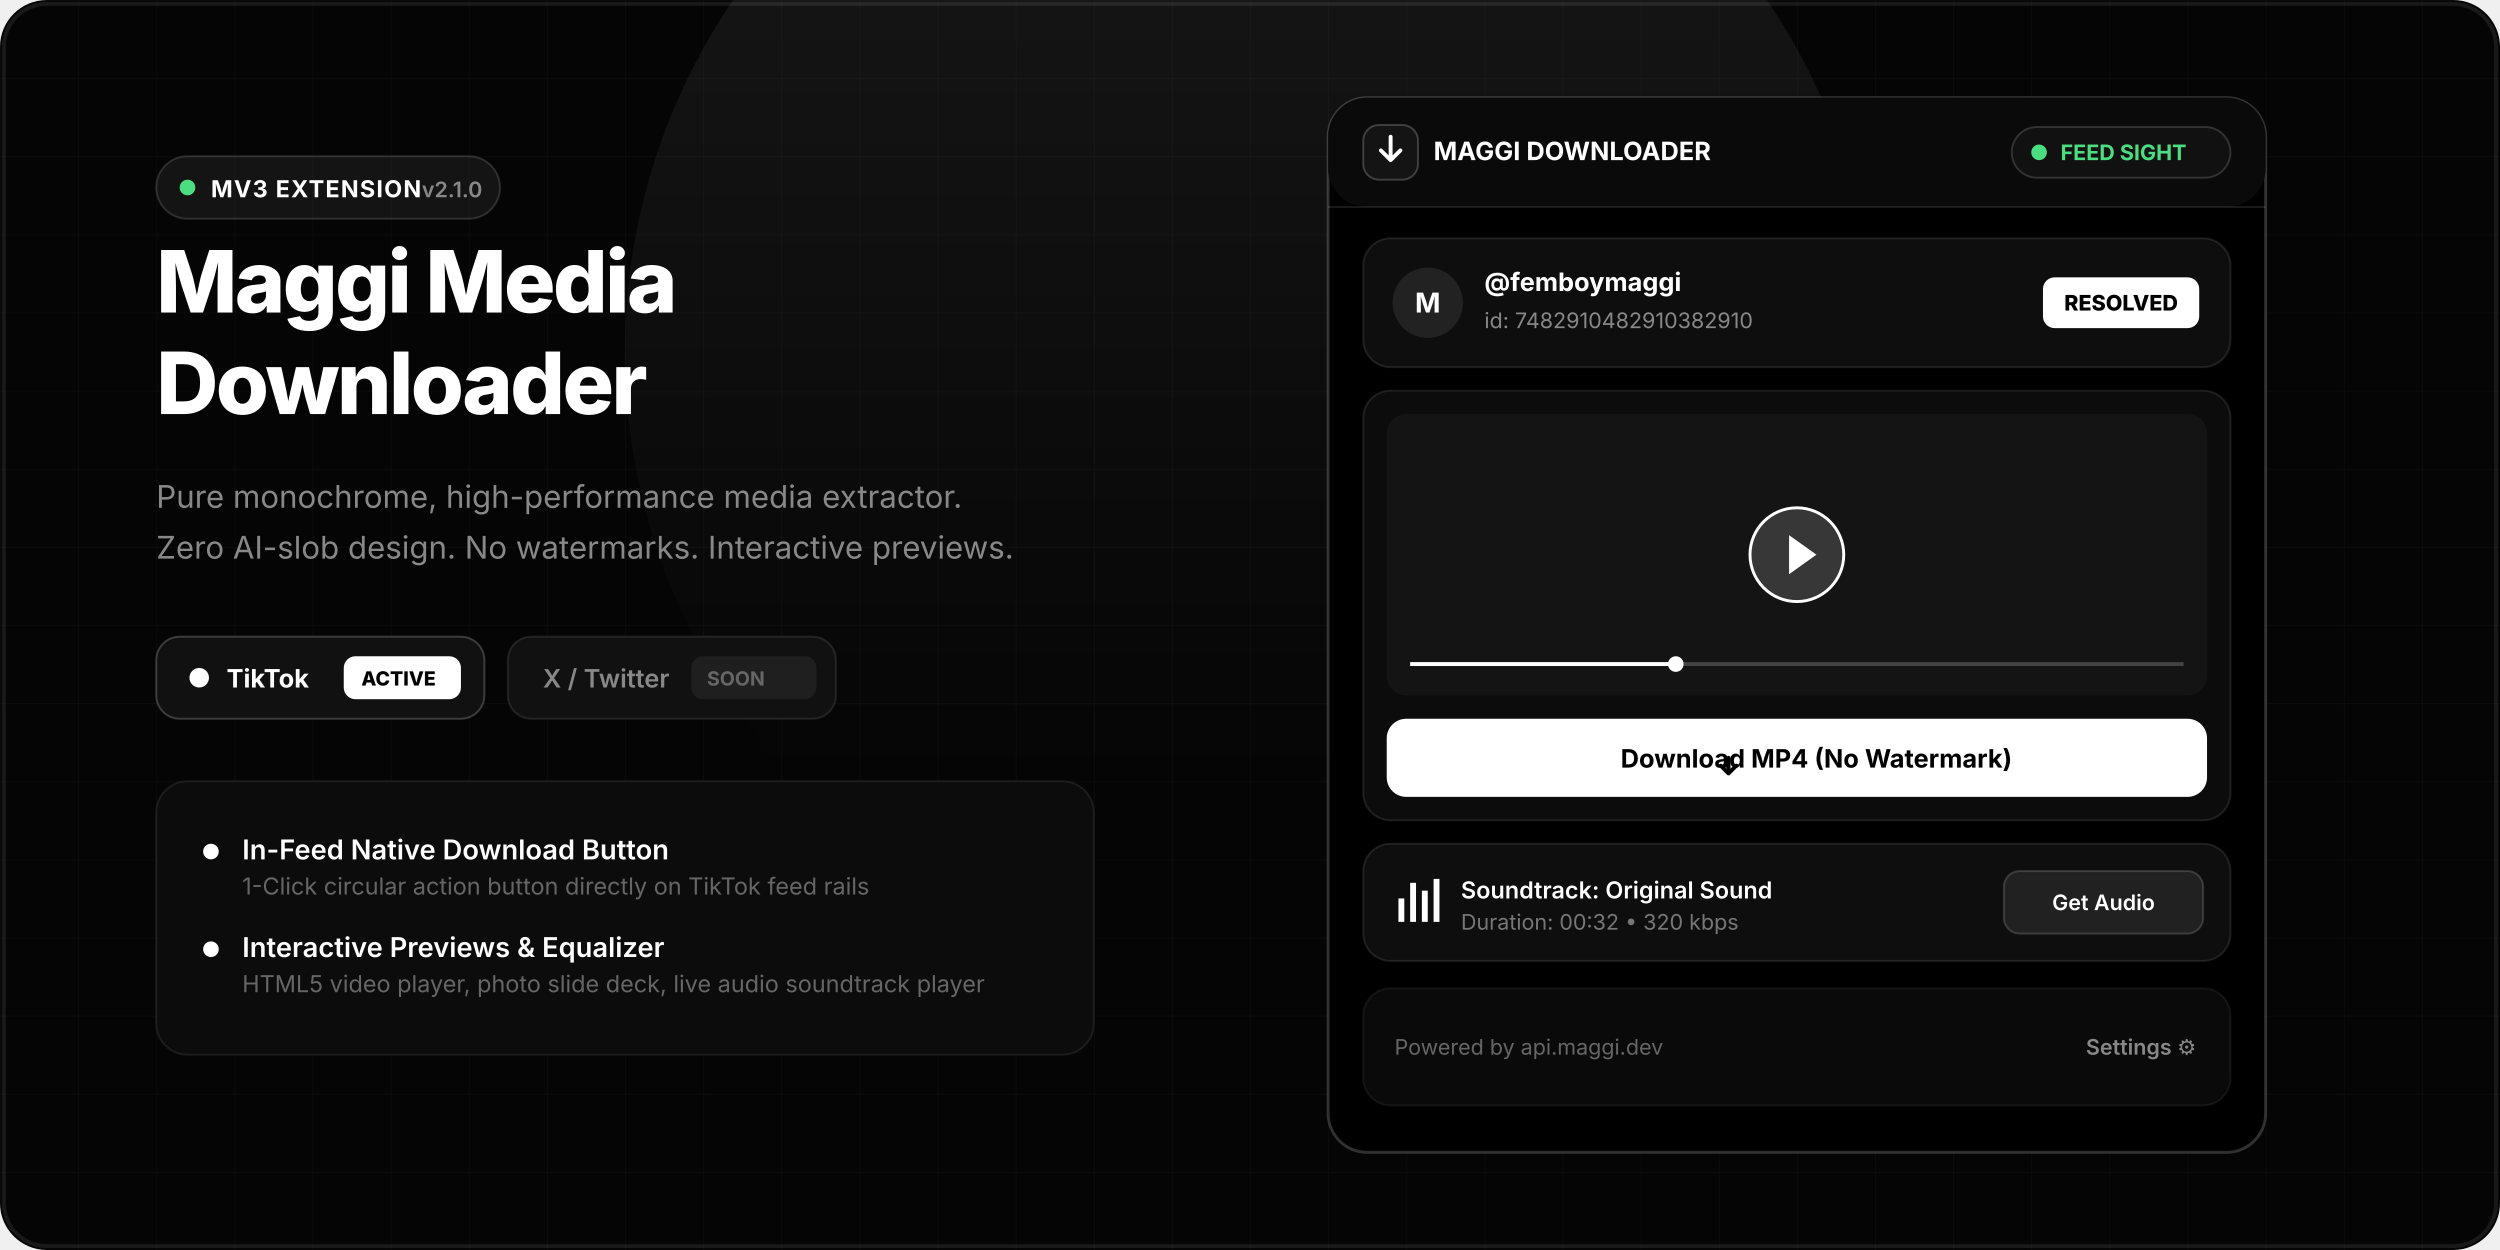
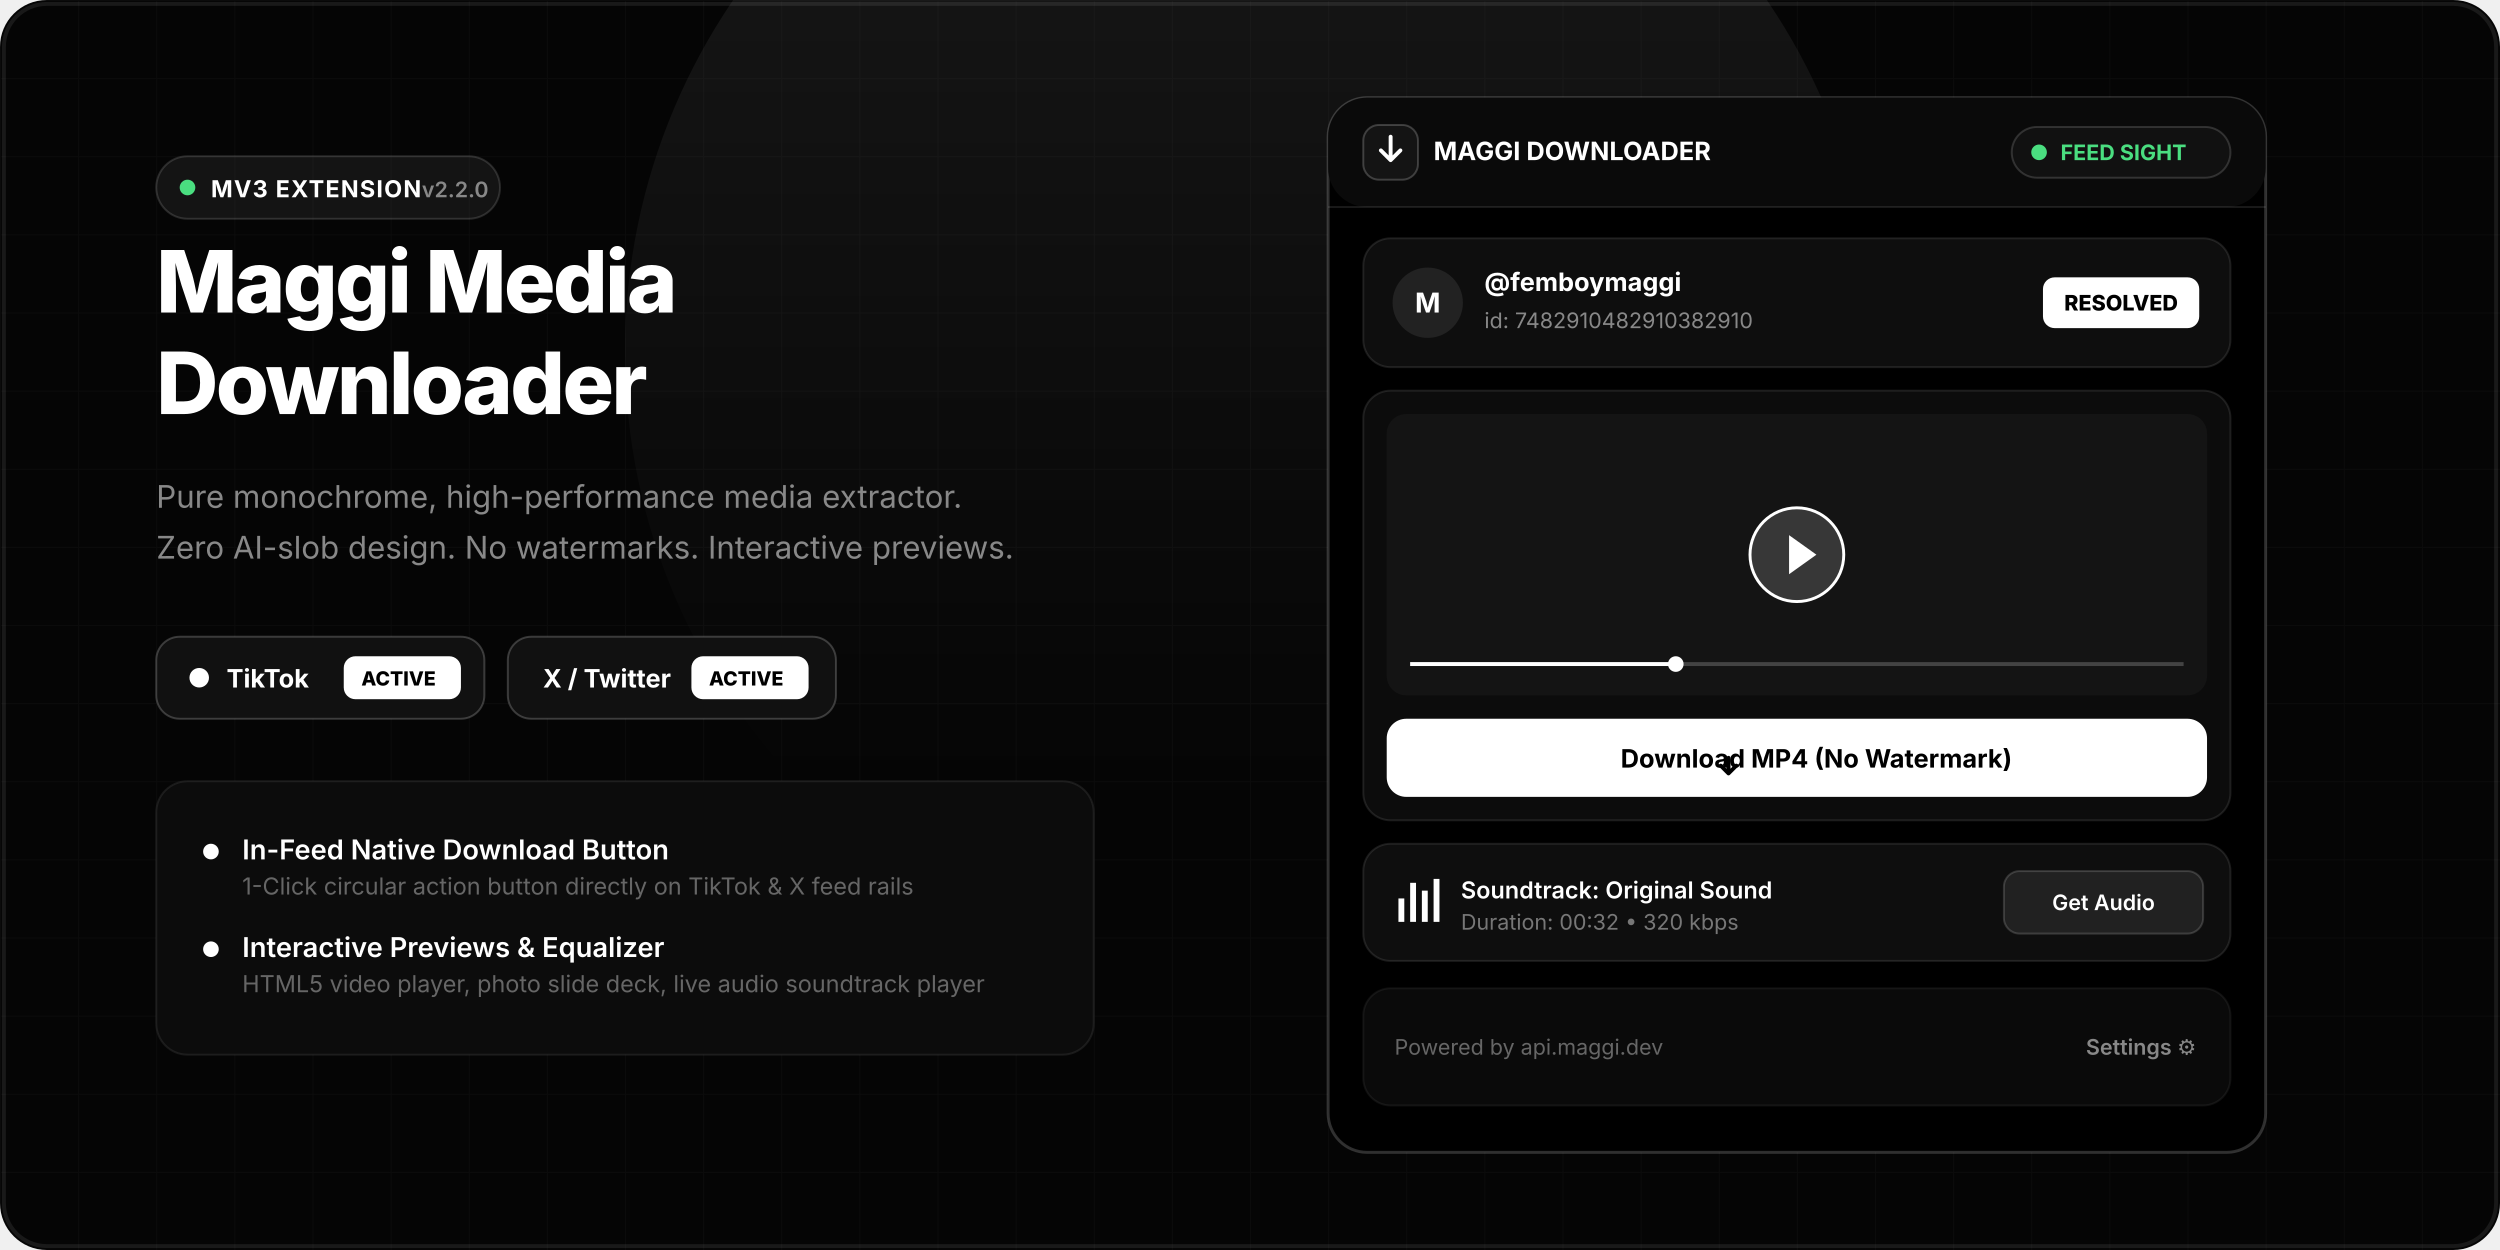
<svg xmlns="http://www.w3.org/2000/svg" width="1280" height="640" viewBox="0 0 1280 640" fill="none">
  <rect width="1280" height="640" rx="24" fill="#050505" />
  <rect x="2" y="2" width="1276" height="636" rx="22" stroke="rgba(255,255,255,0.08)" stroke-width="2" />
  <defs>
    <pattern id="grid" width="40" height="40" patternUnits="userSpaceOnUse">
      <path d="M 40 0 L 0 0 0 40" fill="none" stroke="rgba(255,255,255,0.025)" stroke-width="1" />
    </pattern>
    <linearGradient id="glow" x1="640" y1="0" x2="640" y2="400" gradientUnits="userSpaceOnUse">
      <stop stop-color="#ffffff" stop-opacity="0.06" />
      <stop offset="1" stop-color="#ffffff" stop-opacity="0" />
    </linearGradient>
  </defs>
  <rect width="1280" height="640" fill="url(#grid)" />
  <circle cx="640" cy="180" r="320" fill="url(#glow)" />
  <g transform="translate(80, 80)">
    <rect x="0" y="0" width="176" height="32" rx="16" fill="rgba(255,255,255,0.06)" stroke="rgba(255,255,255,0.14)" />
    <circle cx="16" cy="16" r="4" fill="#4ade80" />
    <text x="28" y="21" fill="#ffffff" font-family="-apple-system, BlinkMacSystemFont, 'Segoe UI', sans-serif" font-size="12" font-weight="700" letter-spacing="0.05em">MV3 EXTENSION</text>
-     <text x="136" y="21" fill="#888888" font-family="-apple-system, BlinkMacSystemFont, 'Segoe UI', sans-serif" font-size="11" font-weight="600">v2.1.0</text>
+     <text x="136" y="21" fill="#888888" font-family="-apple-system, BlinkMacSystemFont, 'Segoe UI', sans-serif" font-size="11" font-weight="600">v2.2.0</text>
    <text x="0" y="80" fill="#ffffff" font-family="-apple-system, BlinkMacSystemFont, 'Segoe UI', sans-serif" font-size="44" font-weight="800" letter-spacing="-0.03em">Maggi Media</text>
    <text x="0" y="132" fill="#ffffff" font-family="-apple-system, BlinkMacSystemFont, 'Segoe UI', sans-serif" font-size="44" font-weight="800" letter-spacing="-0.03em">Downloader</text>
    <text x="0" y="180" fill="#888888" font-family="-apple-system, BlinkMacSystemFont, 'Segoe UI', sans-serif" font-size="16" font-weight="400">Pure monochrome, high-performance media extractor.</text>
    <text x="0" y="206" fill="#888888" font-family="-apple-system, BlinkMacSystemFont, 'Segoe UI', sans-serif" font-size="16" font-weight="400">Zero AI-slob design. No watermarks. Interactive previews.</text>
    <g transform="translate(0, 246)">
      <rect x="0" y="0" width="168" height="42" rx="12" fill="#111111" stroke="rgba(255,255,255,0.2)" />
      <circle cx="22" cy="21" r="5" fill="#ffffff" />
      <text x="36" y="26" fill="#ffffff" font-family="-apple-system, BlinkMacSystemFont, 'Segoe UI', sans-serif" font-size="13" font-weight="700">TikTok</text>
      <rect x="96" y="10" width="60" height="22" rx="6" fill="#ffffff" />
      <text x="105" y="25" fill="#000000" font-family="-apple-system, BlinkMacSystemFont, 'Segoe UI', sans-serif" font-size="10" font-weight="800">ACTIVE</text>
-       <rect x="180" y="0" width="168" height="42" rx="12" fill="#111111" stroke="rgba(255,255,255,0.1)" />
-       <text x="198" y="26" fill="#888888" font-family="-apple-system, BlinkMacSystemFont, 'Segoe UI', sans-serif" font-size="13" font-weight="600">X / Twitter</text>
-       <rect x="274" y="10" width="64" height="22" rx="6" fill="rgba(255,255,255,0.06)" />
-       <text x="282" y="25" fill="#666666" font-family="-apple-system, BlinkMacSystemFont, 'Segoe UI', sans-serif" font-size="10" font-weight="700">SOON</text>
+       <rect x="180" y="0" width="168" height="42" rx="12" fill="#111111" stroke="rgba(255,255,255,0.2)" />
+       <text x="198" y="26" fill="#ffffff" font-family="-apple-system, BlinkMacSystemFont, 'Segoe UI', sans-serif" font-size="13" font-weight="700">X / Twitter</text>
+       <rect x="274" y="10" width="60" height="22" rx="6" fill="#ffffff" />
+       <text x="283" y="25" fill="#000000" font-family="-apple-system, BlinkMacSystemFont, 'Segoe UI', sans-serif" font-size="10" font-weight="800">ACTIVE</text>
    </g>
    <g transform="translate(0, 320)">
      <rect x="0" y="0" width="480" height="140" rx="16" fill="#0c0c0c" stroke="rgba(255,255,255,0.08)" />
      <circle cx="28" cy="36" r="4" fill="#ffffff" />
      <text x="44" y="40" fill="#ffffff" font-family="-apple-system, BlinkMacSystemFont, 'Segoe UI', sans-serif" font-size="14" font-weight="600">In-Feed Native Download Button</text>
-       <text x="44" y="58" fill="#666666" font-family="-apple-system, BlinkMacSystemFont, 'Segoe UI', sans-serif" font-size="12">1-Click circular action button directly on TikTok feed rails</text>
+       <text x="44" y="58" fill="#666666" font-family="-apple-system, BlinkMacSystemFont, 'Segoe UI', sans-serif" font-size="12">1-Click circular action button directly on TikTok &amp; X feed rails</text>
      <circle cx="28" cy="86" r="4" fill="#ffffff" />
      <text x="44" y="90" fill="#ffffff" font-family="-apple-system, BlinkMacSystemFont, 'Segoe UI', sans-serif" font-size="14" font-weight="600">Interactive Previews &amp; Equalizer</text>
      <text x="44" y="108" fill="#666666" font-family="-apple-system, BlinkMacSystemFont, 'Segoe UI', sans-serif" font-size="12">HTML5 video player, photo slide deck, live audio soundtrack player</text>
    </g>
  </g>
  <g transform="translate(680, 50)">
    <rect x="0" y="0" width="480" height="540" rx="20" fill="#000000" stroke="rgba(255,255,255,0.18)" stroke-width="1.5" />
    <rect x="0" y="0" width="480" height="56" rx="20" fill="#0a0a0a" />
    <line x1="0" y1="56" x2="480" y2="56" stroke="rgba(255,255,255,0.1)" stroke-width="1" />
    <rect x="18" y="14" width="28" height="28" rx="8" fill="#141414" stroke="rgba(255,255,255,0.2)" />
    <path d="M 32 20 L 32 32 M 27 27 L 32 32 L 37 27" stroke="#ffffff" stroke-width="2" stroke-linecap="round" stroke-linejoin="round" />
    <text x="54" y="32" fill="#ffffff" font-family="-apple-system, BlinkMacSystemFont, 'Segoe UI', sans-serif" font-size="13" font-weight="700">MAGGI DOWNLOADER</text>
    <rect x="350" y="15" width="112" height="26" rx="13" fill="#111111" stroke="rgba(255,255,255,0.15)" />
    <circle cx="364" cy="28" r="4" fill="#4ade80" />
    <text x="375" y="32" fill="#4ade80" font-family="-apple-system, BlinkMacSystemFont, 'Segoe UI', sans-serif" font-size="11" font-weight="700">FEED SIGHT</text>
    <g transform="translate(18, 72)">
      <rect x="0" y="0" width="444" height="66" rx="14" fill="#0e0e0e" stroke="rgba(255,255,255,0.1)" />
      <circle cx="33" cy="33" r="18" fill="#222222" />
      <text x="33" y="38" text-anchor="middle" fill="#ffffff" font-family="-apple-system, BlinkMacSystemFont, 'Segoe UI', sans-serif" font-size="14" font-weight="700">M</text>
      <text x="62" y="27" fill="#ffffff" font-family="-apple-system, BlinkMacSystemFont, 'Segoe UI', sans-serif" font-size="13" font-weight="700">@femboymaggi</text>
      <text x="62" y="46" fill="#888888" font-family="-apple-system, BlinkMacSystemFont, 'Segoe UI', sans-serif" font-size="11">id: 7482910482910382910</text>
      <rect x="348" y="20" width="80" height="26" rx="6" fill="#ffffff" />
      <text x="388" y="37" text-anchor="middle" fill="#000000" font-family="-apple-system, BlinkMacSystemFont, 'Segoe UI', sans-serif" font-size="11" font-weight="800">RESOLVED</text>
    </g>
    <g transform="translate(18, 150)">
      <rect x="0" y="0" width="444" height="220" rx="14" fill="#0c0c0c" stroke="rgba(255,255,255,0.1)" />
      <rect x="12" y="12" width="420" height="144" rx="10" fill="#141414" />
      <circle cx="222" cy="84" r="24" fill="rgba(255,255,255,0.15)" stroke="#ffffff" stroke-width="1.5" />
      <polygon points="218,74 232,84 218,94" fill="#ffffff" />
      <line x1="24" y1="140" x2="420" y2="140" stroke="rgba(255,255,255,0.2)" stroke-width="2" />
      <line x1="24" y1="140" x2="160" y2="140" stroke="#ffffff" stroke-width="2" />
      <circle cx="160" cy="140" r="4" fill="#ffffff" />
      <g transform="translate(12, 168)">
        <rect x="0" y="0" width="420" height="40" rx="10" fill="#ffffff" />
        <path d="M 175 20 L 175 28 M 171 24 L 175 28 L 179 24" stroke="#000000" stroke-width="2" stroke-linecap="round" stroke-linejoin="round" />
        <text x="220" y="25" text-anchor="middle" fill="#000000" font-family="-apple-system, BlinkMacSystemFont, 'Segoe UI', sans-serif" font-size="13" font-weight="700">Download MP4 (No Watermark)</text>
      </g>
    </g>
    <g transform="translate(18, 382)">
      <rect x="0" y="0" width="444" height="60" rx="14" fill="#0e0e0e" stroke="rgba(255,255,255,0.1)" />
      <rect x="18" y="28" width="3" height="12" fill="#ffffff" />
      <rect x="24" y="20" width="3" height="20" fill="#ffffff" />
      <rect x="30" y="24" width="3" height="16" fill="#ffffff" />
      <rect x="36" y="18" width="3" height="22" fill="#ffffff" />
      <text x="50" y="28" fill="#ffffff" font-family="-apple-system, BlinkMacSystemFont, 'Segoe UI', sans-serif" font-size="12" font-weight="600">Soundtrack: Original Sound</text>
      <text x="50" y="44" fill="#777777" font-family="-apple-system, BlinkMacSystemFont, 'Segoe UI', sans-serif" font-size="11">Duration: 00:32 • 320 kbps</text>
      <rect x="328" y="14" width="102" height="32" rx="8" fill="rgba(255,255,255,0.08)" stroke="rgba(255,255,255,0.16)" />
      <text x="379" y="34" text-anchor="middle" fill="#ffffff" font-family="-apple-system, BlinkMacSystemFont, 'Segoe UI', sans-serif" font-size="11" font-weight="600">Get Audio</text>
    </g>
    <g transform="translate(18, 456)">
      <rect x="0" y="0" width="444" height="60" rx="14" fill="#0a0a0a" stroke="rgba(255,255,255,0.06)" />
      <text x="16" y="34" fill="#666666" font-family="-apple-system, BlinkMacSystemFont, 'Segoe UI', sans-serif" font-size="11">Powered by api.maggi.dev</text>
      <text x="370" y="34" fill="#888888" font-family="-apple-system, BlinkMacSystemFont, 'Segoe UI', sans-serif" font-size="11" font-weight="600">Settings ⚙</text>
    </g>
  </g>
</svg>
